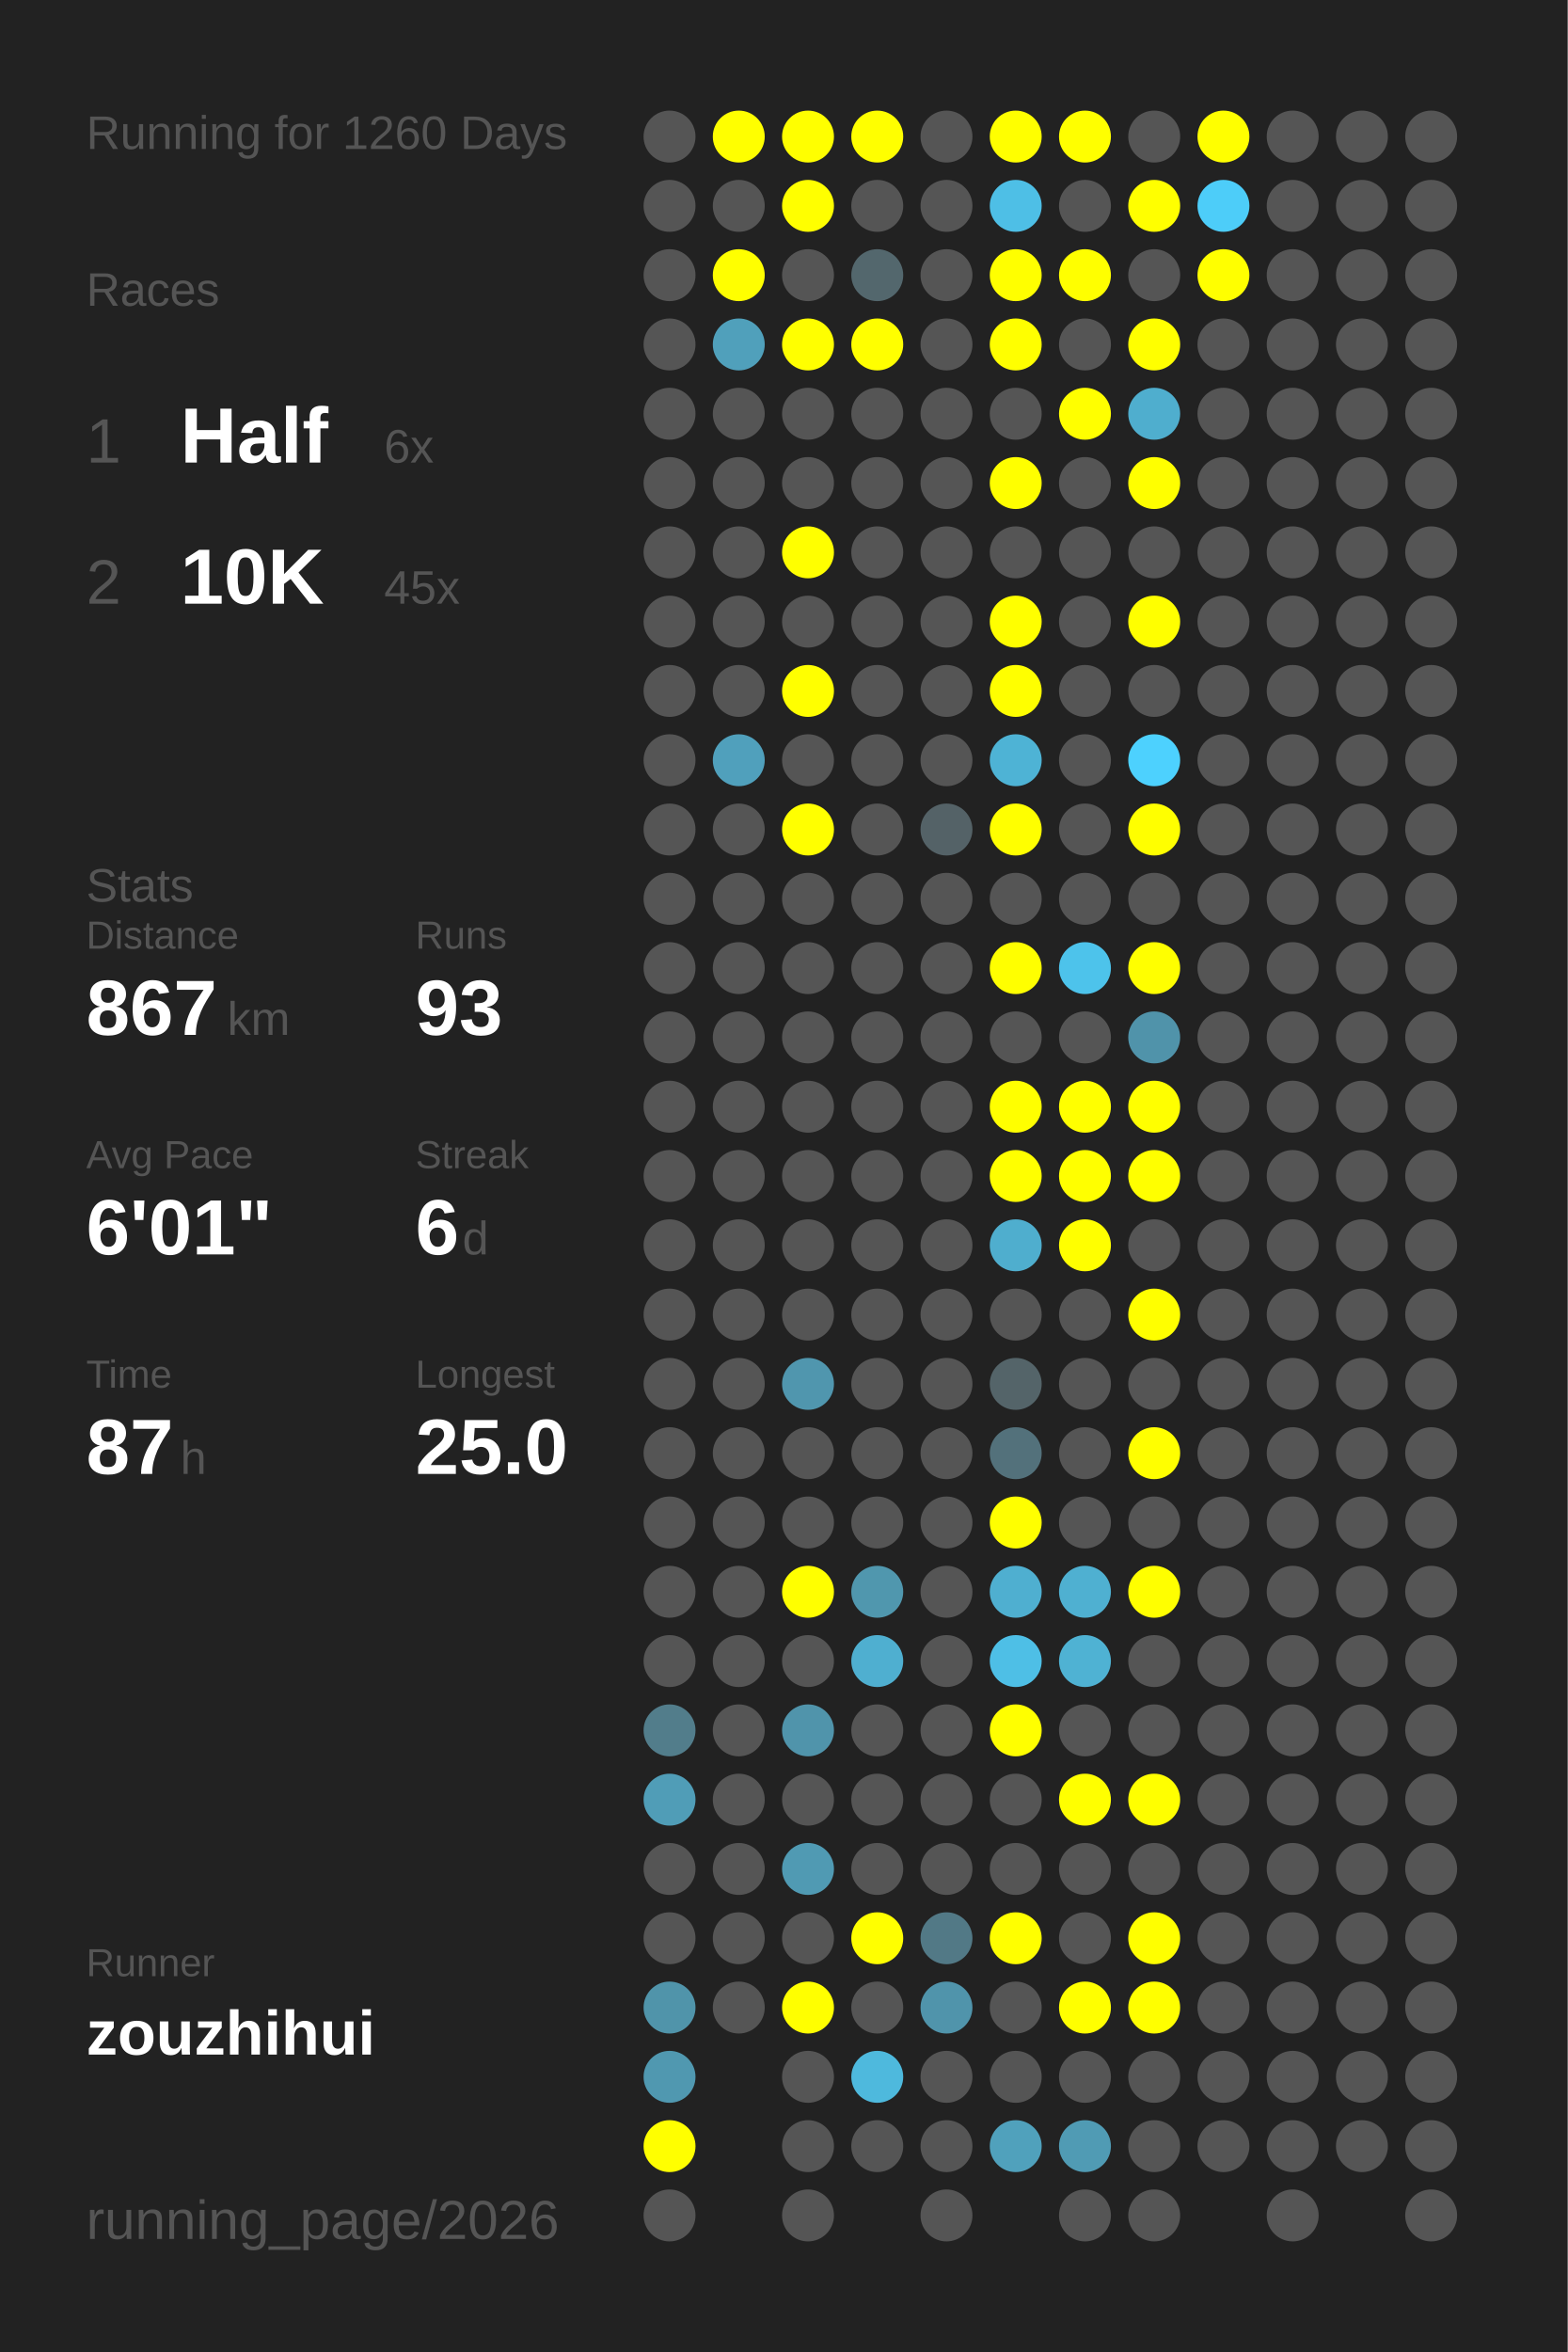
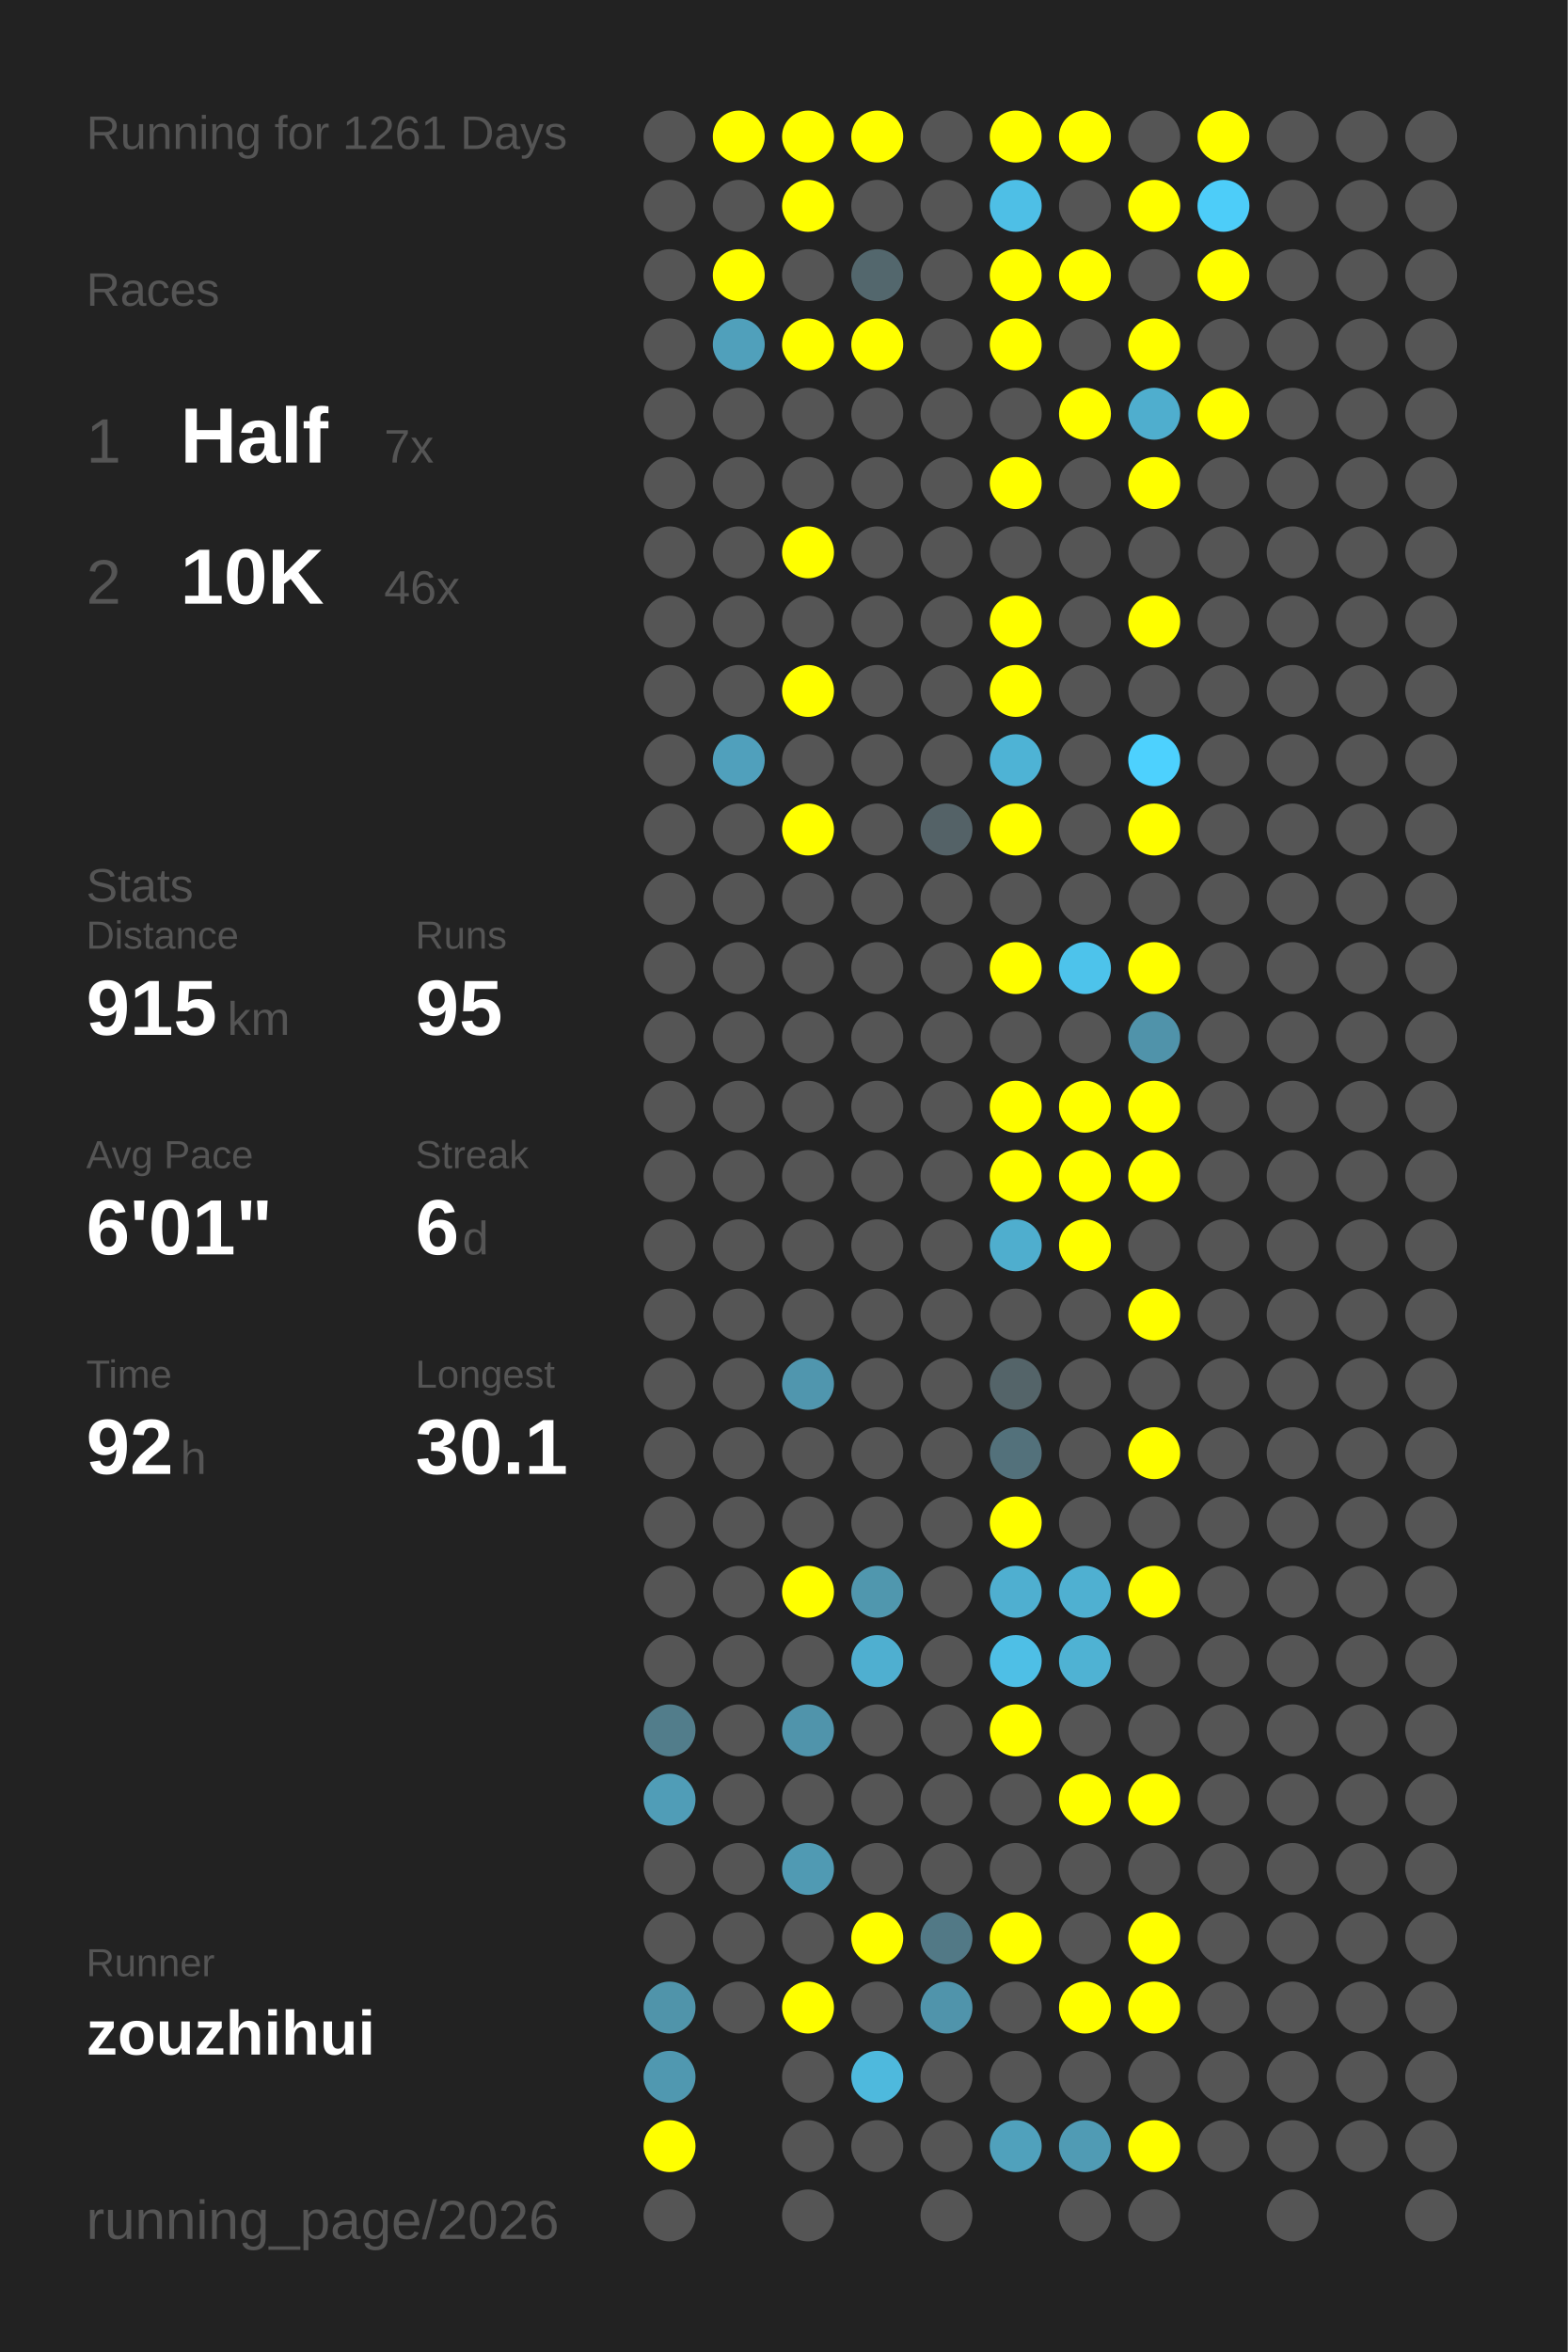
<svg xmlns="http://www.w3.org/2000/svg" baseProfile="full" height="300mm" version="1.1" viewBox="0,0,200,300" width="200mm">
  <defs />
  <rect fill="#222222" height="300" width="200" x="0" y="0" />
-   <text fill="#555555" style="font-size:6px; font-family:Arial;" x="11" y="19">Running for 1260 Days</text>
+   <text fill="#555555" style="font-size:6px; font-family:Arial;" x="11" y="19">Running for 1261 Days</text>
  <text fill="#555555" style="font-size:6px; font-family:Arial;" x="11" y="39">Races</text>
  <text fill="#555555" style="font-size:8px; font-family:Arial;" x="11" y="59">1</text>
  <text fill="#FFFFFF" style="font-size:10px; font-family:Arial; font-weight:bold;" x="23" y="59">Half</text>
-   <text fill="#555555" style="font-size:6px; font-family:Arial;" x="49" y="59">6x</text>
+   <text fill="#555555" style="font-size:6px; font-family:Arial;" x="49" y="59">7x</text>
  <text fill="#555555" style="font-size:8px; font-family:Arial;" x="11" y="77">2</text>
  <text fill="#FFFFFF" style="font-size:10px; font-family:Arial; font-weight:bold;" x="23" y="77">10K</text>
-   <text fill="#555555" style="font-size:6px; font-family:Arial;" x="49" y="77">45x</text>
+   <text fill="#555555" style="font-size:6px; font-family:Arial;" x="49" y="77">46x</text>
  <text fill="#555555" style="font-size:6px; font-family:Arial;" x="11" y="115">Stats</text>
  <text fill="#555555" style="font-size:5px; font-family:Arial;" x="11" y="121">Distance</text>
-   <text fill="#FFFFFF" style="font-size:10px; font-family:Arial; font-weight:bold;" x="11" y="132">867</text>
+   <text fill="#FFFFFF" style="font-size:10px; font-family:Arial; font-weight:bold;" x="11" y="132">915</text>
  <text fill="#555555" style="font-size:6px; font-family:Arial;" x="29" y="132">km</text>
  <text fill="#555555" style="font-size:5px; font-family:Arial;" x="53" y="121">Runs</text>
-   <text fill="#FFFFFF" style="font-size:10px; font-family:Arial; font-weight:bold;" x="53" y="132">93</text>
+   <text fill="#FFFFFF" style="font-size:10px; font-family:Arial; font-weight:bold;" x="53" y="132">95</text>
  <text fill="#555555" style="font-size:5px; font-family:Arial;" x="11" y="149">Avg Pace</text>
  <text fill="#FFFFFF" style="font-size:10px; font-family:Arial; font-weight:bold;" x="11" y="160">6'01"</text>
  <text fill="#555555" style="font-size:5px; font-family:Arial;" x="53" y="149">Streak</text>
  <text fill="#FFFFFF" style="font-size:10px; font-family:Arial; font-weight:bold;" x="53" y="160">6</text>
  <text fill="#555555" style="font-size:6px; font-family:Arial;" x="59" y="160">d</text>
  <text fill="#555555" style="font-size:5px; font-family:Arial;" x="11" y="177">Time</text>
-   <text fill="#FFFFFF" style="font-size:10px; font-family:Arial; font-weight:bold;" x="11" y="188">87</text>
+   <text fill="#FFFFFF" style="font-size:10px; font-family:Arial; font-weight:bold;" x="11" y="188">92</text>
  <text fill="#555555" style="font-size:6px; font-family:Arial;" x="23" y="188">h</text>
  <text fill="#555555" style="font-size:5px; font-family:Arial;" x="53" y="177">Longest</text>
-   <text fill="#FFFFFF" style="font-size:10px; font-family:Arial; font-weight:bold;" x="53" y="188">25.0</text>
+   <text fill="#FFFFFF" style="font-size:10px; font-family:Arial; font-weight:bold;" x="53" y="188">30.1</text>
  <text fill="#555555" style="font-size:5px; font-family:Arial;" x="11" y="252.065">Runner</text>
  <text fill="#FFFFFF" style="font-size:8px; font-family:Arial; font-weight:bold;" x="11" y="262.065">zouzhihui</text>
  <text fill="#555555" style="font-size:7px; font-family:Arial;" x="11" y="285.581">running_page/2026</text>
  <circle cx="85.417" cy="17.419" fill="#555555" r="3.312" />
  <circle cx="85.417" cy="26.258" fill="#555555" r="3.312" />
  <circle cx="85.417" cy="35.097" fill="#555555" r="3.312" />
  <circle cx="85.417" cy="43.935" fill="#555555" r="3.312" />
  <circle cx="85.417" cy="52.774" fill="#555555" r="3.312" />
  <circle cx="85.417" cy="61.613" fill="#555555" r="3.312" />
  <circle cx="85.417" cy="70.452" fill="#555555" r="3.312" />
  <circle cx="85.417" cy="79.29" fill="#555555" r="3.312" />
  <circle cx="85.417" cy="88.129" fill="#555555" r="3.312" />
  <circle cx="85.417" cy="96.968" fill="#555555" r="3.312" />
  <circle cx="85.417" cy="105.806" fill="#555555" r="3.312" />
  <circle cx="85.417" cy="114.645" fill="#555555" r="3.312" />
  <circle cx="85.417" cy="123.484" fill="#555555" r="3.312" />
  <circle cx="85.417" cy="132.323" fill="#555555" r="3.312" />
  <circle cx="85.417" cy="141.161" fill="#555555" r="3.312" />
  <circle cx="85.417" cy="150" fill="#555555" r="3.312" />
  <circle cx="85.417" cy="158.839" fill="#555555" r="3.312" />
  <circle cx="85.417" cy="167.677" fill="#555555" r="3.312" />
  <circle cx="85.417" cy="176.516" fill="#555555" r="3.312" />
  <circle cx="85.417" cy="185.355" fill="#555555" r="3.312" />
  <circle cx="85.417" cy="194.194" fill="#555555" r="3.312" />
  <circle cx="85.417" cy="203.032" fill="#555555" r="3.312" />
  <circle cx="85.417" cy="211.871" fill="#555555" r="3.312" />
  <circle cx="85.417" cy="220.71" fill="#527d8b" r="3.312" />
  <circle cx="85.417" cy="229.548" fill="#509db7" r="3.312" />
  <circle cx="85.417" cy="238.387" fill="#555555" r="3.312" />
  <circle cx="85.417" cy="247.226" fill="#555555" r="3.312" />
  <circle cx="85.417" cy="256.065" fill="#5094aa" r="3.312" />
  <circle cx="85.417" cy="264.903" fill="#5098b0" r="3.312" />
  <circle cx="85.417" cy="273.742" fill="#FFFF00" r="3.312" />
  <circle cx="85.417" cy="282.581" fill="#555555" r="3.312" />
  <circle cx="94.25" cy="17.419" fill="#FFFF00" r="3.312" />
  <circle cx="94.25" cy="26.258" fill="#555555" r="3.312" />
  <circle cx="94.25" cy="35.097" fill="#FFFF00" r="3.312" />
  <circle cx="94.25" cy="43.935" fill="#50a0bb" r="3.312" />
  <circle cx="94.25" cy="52.774" fill="#555555" r="3.312" />
  <circle cx="94.25" cy="61.613" fill="#555555" r="3.312" />
  <circle cx="94.25" cy="70.452" fill="#555555" r="3.312" />
  <circle cx="94.25" cy="79.29" fill="#555555" r="3.312" />
  <circle cx="94.25" cy="88.129" fill="#555555" r="3.312" />
  <circle cx="94.25" cy="96.968" fill="#50a0bc" r="3.312" />
  <circle cx="94.25" cy="105.806" fill="#555555" r="3.312" />
  <circle cx="94.25" cy="114.645" fill="#555555" r="3.312" />
  <circle cx="94.25" cy="123.484" fill="#555555" r="3.312" />
  <circle cx="94.25" cy="132.323" fill="#555555" r="3.312" />
  <circle cx="94.25" cy="141.161" fill="#555555" r="3.312" />
  <circle cx="94.25" cy="150" fill="#555555" r="3.312" />
  <circle cx="94.25" cy="158.839" fill="#555555" r="3.312" />
  <circle cx="94.25" cy="167.677" fill="#555555" r="3.312" />
  <circle cx="94.25" cy="176.516" fill="#555555" r="3.312" />
  <circle cx="94.25" cy="185.355" fill="#555555" r="3.312" />
  <circle cx="94.25" cy="194.194" fill="#555555" r="3.312" />
  <circle cx="94.25" cy="203.032" fill="#555555" r="3.312" />
  <circle cx="94.25" cy="211.871" fill="#555555" r="3.312" />
  <circle cx="94.25" cy="220.71" fill="#555555" r="3.312" />
  <circle cx="94.25" cy="229.548" fill="#555555" r="3.312" />
  <circle cx="94.25" cy="238.387" fill="#555555" r="3.312" />
  <circle cx="94.25" cy="247.226" fill="#555555" r="3.312" />
  <circle cx="94.25" cy="256.065" fill="#555555" r="3.312" />
  <circle cx="103.083" cy="17.419" fill="#FFFF00" r="3.312" />
  <circle cx="103.083" cy="26.258" fill="#FFFF00" r="3.312" />
  <circle cx="103.083" cy="35.097" fill="#555555" r="3.312" />
  <circle cx="103.083" cy="43.935" fill="#FFFF00" r="3.312" />
  <circle cx="103.083" cy="52.774" fill="#555555" r="3.312" />
  <circle cx="103.083" cy="61.613" fill="#555555" r="3.312" />
  <circle cx="103.083" cy="70.452" fill="#FFFF00" r="3.312" />
  <circle cx="103.083" cy="79.29" fill="#555555" r="3.312" />
  <circle cx="103.083" cy="88.129" fill="#FFFF00" r="3.312" />
  <circle cx="103.083" cy="96.968" fill="#555555" r="3.312" />
  <circle cx="103.083" cy="105.806" fill="#FFFF00" r="3.312" />
  <circle cx="103.083" cy="114.645" fill="#555555" r="3.312" />
  <circle cx="103.083" cy="123.484" fill="#555555" r="3.312" />
  <circle cx="103.083" cy="132.323" fill="#555555" r="3.312" />
  <circle cx="103.083" cy="141.161" fill="#555555" r="3.312" />
  <circle cx="103.083" cy="150" fill="#555555" r="3.312" />
  <circle cx="103.083" cy="158.839" fill="#555555" r="3.312" />
  <circle cx="103.083" cy="167.677" fill="#555555" r="3.312" />
  <circle cx="103.083" cy="176.516" fill="#5096ae" r="3.312" />
  <circle cx="103.083" cy="185.355" fill="#555555" r="3.312" />
  <circle cx="103.083" cy="194.194" fill="#555555" r="3.312" />
  <circle cx="103.083" cy="203.032" fill="#FFFF00" r="3.312" />
  <circle cx="103.083" cy="211.871" fill="#555555" r="3.312" />
  <circle cx="103.083" cy="220.71" fill="#5094ab" r="3.312" />
  <circle cx="103.083" cy="229.548" fill="#555555" r="3.312" />
  <circle cx="103.083" cy="238.387" fill="#509ab3" r="3.312" />
  <circle cx="103.083" cy="247.226" fill="#555555" r="3.312" />
  <circle cx="103.083" cy="256.065" fill="#FFFF00" r="3.312" />
  <circle cx="103.083" cy="264.903" fill="#555555" r="3.312" />
  <circle cx="103.083" cy="273.742" fill="#555555" r="3.312" />
  <circle cx="103.083" cy="282.581" fill="#555555" r="3.312" />
  <circle cx="111.917" cy="17.419" fill="#FFFF00" r="3.312" />
  <circle cx="111.917" cy="26.258" fill="#555555" r="3.312" />
  <circle cx="111.917" cy="35.097" fill="#53676d" r="3.312" />
  <circle cx="111.917" cy="43.935" fill="#FFFF00" r="3.312" />
  <circle cx="111.917" cy="52.774" fill="#555555" r="3.312" />
  <circle cx="111.917" cy="61.613" fill="#555555" r="3.312" />
  <circle cx="111.917" cy="70.452" fill="#555555" r="3.312" />
  <circle cx="111.917" cy="79.29" fill="#555555" r="3.312" />
  <circle cx="111.917" cy="88.129" fill="#555555" r="3.312" />
  <circle cx="111.917" cy="96.968" fill="#555555" r="3.312" />
  <circle cx="111.917" cy="105.806" fill="#555555" r="3.312" />
  <circle cx="111.917" cy="114.645" fill="#555555" r="3.312" />
  <circle cx="111.917" cy="123.484" fill="#555555" r="3.312" />
  <circle cx="111.917" cy="132.323" fill="#555555" r="3.312" />
  <circle cx="111.917" cy="141.161" fill="#555555" r="3.312" />
  <circle cx="111.917" cy="150" fill="#555555" r="3.312" />
  <circle cx="111.917" cy="158.839" fill="#555555" r="3.312" />
  <circle cx="111.917" cy="167.677" fill="#555555" r="3.312" />
  <circle cx="111.917" cy="176.516" fill="#555555" r="3.312" />
  <circle cx="111.917" cy="185.355" fill="#555555" r="3.312" />
  <circle cx="111.917" cy="194.194" fill="#555555" r="3.312" />
  <circle cx="111.917" cy="203.032" fill="#5097ae" r="3.312" />
  <circle cx="111.917" cy="211.871" fill="#4fafd0" r="3.312" />
  <circle cx="111.917" cy="220.71" fill="#555555" r="3.312" />
  <circle cx="111.917" cy="229.548" fill="#555555" r="3.312" />
  <circle cx="111.917" cy="238.387" fill="#555555" r="3.312" />
  <circle cx="111.917" cy="247.226" fill="#FFFF00" r="3.312" />
  <circle cx="111.917" cy="256.065" fill="#555555" r="3.312" />
  <circle cx="111.917" cy="264.903" fill="#4eb9dd" r="3.312" />
  <circle cx="111.917" cy="273.742" fill="#555555" r="3.312" />
  <circle cx="120.75" cy="17.419" fill="#555555" r="3.312" />
  <circle cx="120.75" cy="26.258" fill="#555555" r="3.312" />
  <circle cx="120.75" cy="35.097" fill="#555555" r="3.312" />
  <circle cx="120.75" cy="43.935" fill="#555555" r="3.312" />
  <circle cx="120.75" cy="52.774" fill="#555555" r="3.312" />
  <circle cx="120.75" cy="61.613" fill="#555555" r="3.312" />
  <circle cx="120.75" cy="70.452" fill="#555555" r="3.312" />
  <circle cx="120.75" cy="79.29" fill="#555555" r="3.312" />
  <circle cx="120.75" cy="88.129" fill="#555555" r="3.312" />
  <circle cx="120.75" cy="96.968" fill="#555555" r="3.312" />
  <circle cx="120.75" cy="105.806" fill="#546267" r="3.312" />
  <circle cx="120.75" cy="114.645" fill="#555555" r="3.312" />
  <circle cx="120.75" cy="123.484" fill="#555555" r="3.312" />
  <circle cx="120.75" cy="132.323" fill="#555555" r="3.312" />
  <circle cx="120.75" cy="141.161" fill="#555555" r="3.312" />
  <circle cx="120.75" cy="150" fill="#555555" r="3.312" />
  <circle cx="120.75" cy="158.839" fill="#555555" r="3.312" />
  <circle cx="120.75" cy="167.677" fill="#555555" r="3.312" />
  <circle cx="120.75" cy="176.516" fill="#555555" r="3.312" />
  <circle cx="120.75" cy="185.355" fill="#555555" r="3.312" />
  <circle cx="120.75" cy="194.194" fill="#555555" r="3.312" />
  <circle cx="120.75" cy="203.032" fill="#555555" r="3.312" />
  <circle cx="120.75" cy="211.871" fill="#555555" r="3.312" />
  <circle cx="120.75" cy="220.71" fill="#555555" r="3.312" />
  <circle cx="120.75" cy="229.548" fill="#555555" r="3.312" />
  <circle cx="120.75" cy="238.387" fill="#555555" r="3.312" />
  <circle cx="120.75" cy="247.226" fill="#527986" r="3.312" />
  <circle cx="120.75" cy="256.065" fill="#5094ab" r="3.312" />
  <circle cx="120.75" cy="264.903" fill="#555555" r="3.312" />
  <circle cx="120.75" cy="273.742" fill="#555555" r="3.312" />
  <circle cx="120.75" cy="282.581" fill="#555555" r="3.312" />
  <circle cx="129.583" cy="17.419" fill="#FFFF00" r="3.312" />
  <circle cx="129.583" cy="26.258" fill="#4ebfe6" r="3.312" />
  <circle cx="129.583" cy="35.097" fill="#FFFF00" r="3.312" />
  <circle cx="129.583" cy="43.935" fill="#FFFF00" r="3.312" />
  <circle cx="129.583" cy="52.774" fill="#555555" r="3.312" />
  <circle cx="129.583" cy="61.613" fill="#FFFF00" r="3.312" />
  <circle cx="129.583" cy="70.452" fill="#555555" r="3.312" />
  <circle cx="129.583" cy="79.29" fill="#FFFF00" r="3.312" />
  <circle cx="129.583" cy="88.129" fill="#FFFF00" r="3.312" />
  <circle cx="129.583" cy="96.968" fill="#4eb3d5" r="3.312" />
  <circle cx="129.583" cy="105.806" fill="#FFFF00" r="3.312" />
  <circle cx="129.583" cy="114.645" fill="#555555" r="3.312" />
  <circle cx="129.583" cy="123.484" fill="#FFFF00" r="3.312" />
  <circle cx="129.583" cy="132.323" fill="#555555" r="3.312" />
  <circle cx="129.583" cy="141.161" fill="#FFFF00" r="3.312" />
  <circle cx="129.583" cy="150" fill="#FFFF00" r="3.312" />
  <circle cx="129.583" cy="158.839" fill="#4faece" r="3.312" />
  <circle cx="129.583" cy="167.677" fill="#555555" r="3.312" />
  <circle cx="129.583" cy="176.516" fill="#546469" r="3.312" />
  <circle cx="129.583" cy="185.355" fill="#53717b" r="3.312" />
  <circle cx="129.583" cy="194.194" fill="#FFFF00" r="3.312" />
  <circle cx="129.583" cy="203.032" fill="#4fafd0" r="3.312" />
  <circle cx="129.583" cy="211.871" fill="#4ebfe6" r="3.312" />
  <circle cx="129.583" cy="220.71" fill="#FFFF00" r="3.312" />
  <circle cx="129.583" cy="229.548" fill="#555555" r="3.312" />
  <circle cx="129.583" cy="238.387" fill="#555555" r="3.312" />
  <circle cx="129.583" cy="247.226" fill="#FFFF00" r="3.312" />
  <circle cx="129.583" cy="256.065" fill="#555555" r="3.312" />
  <circle cx="129.583" cy="264.903" fill="#555555" r="3.312" />
  <circle cx="129.583" cy="273.742" fill="#50a1bc" r="3.312" />
  <circle cx="138.417" cy="17.419" fill="#FFFF00" r="3.312" />
  <circle cx="138.417" cy="26.258" fill="#555555" r="3.312" />
  <circle cx="138.417" cy="35.097" fill="#FFFF00" r="3.312" />
  <circle cx="138.417" cy="43.935" fill="#555555" r="3.312" />
  <circle cx="138.417" cy="52.774" fill="#FFFF00" r="3.312" />
  <circle cx="138.417" cy="61.613" fill="#555555" r="3.312" />
  <circle cx="138.417" cy="70.452" fill="#555555" r="3.312" />
  <circle cx="138.417" cy="79.29" fill="#555555" r="3.312" />
  <circle cx="138.417" cy="88.129" fill="#555555" r="3.312" />
  <circle cx="138.417" cy="96.968" fill="#555555" r="3.312" />
  <circle cx="138.417" cy="105.806" fill="#555555" r="3.312" />
  <circle cx="138.417" cy="114.645" fill="#555555" r="3.312" />
  <circle cx="138.417" cy="123.484" fill="#4dc3eb" r="3.312" />
  <circle cx="138.417" cy="132.323" fill="#555555" r="3.312" />
  <circle cx="138.417" cy="141.161" fill="#FFFF00" r="3.312" />
  <circle cx="138.417" cy="150" fill="#FFFF00" r="3.312" />
  <circle cx="138.417" cy="158.839" fill="#FFFF00" r="3.312" />
  <circle cx="138.417" cy="167.677" fill="#555555" r="3.312" />
  <circle cx="138.417" cy="176.516" fill="#555555" r="3.312" />
  <circle cx="138.417" cy="185.355" fill="#555555" r="3.312" />
  <circle cx="138.417" cy="194.194" fill="#555555" r="3.312" />
  <circle cx="138.417" cy="203.032" fill="#4fb0d1" r="3.312" />
  <circle cx="138.417" cy="211.871" fill="#4fb2d3" r="3.312" />
  <circle cx="138.417" cy="220.71" fill="#555555" r="3.312" />
  <circle cx="138.417" cy="229.548" fill="#FFFF00" r="3.312" />
  <circle cx="138.417" cy="238.387" fill="#555555" r="3.312" />
  <circle cx="138.417" cy="247.226" fill="#555555" r="3.312" />
  <circle cx="138.417" cy="256.065" fill="#FFFF00" r="3.312" />
  <circle cx="138.417" cy="264.903" fill="#555555" r="3.312" />
  <circle cx="138.417" cy="273.742" fill="#509bb4" r="3.312" />
  <circle cx="138.417" cy="282.581" fill="#555555" r="3.312" />
  <circle cx="147.25" cy="17.419" fill="#555555" r="3.312" />
  <circle cx="147.25" cy="26.258" fill="#FFFF00" r="3.312" />
  <circle cx="147.25" cy="35.097" fill="#555555" r="3.312" />
  <circle cx="147.25" cy="43.935" fill="#FFFF00" r="3.312" />
  <circle cx="147.25" cy="52.774" fill="#4faece" r="3.312" />
  <circle cx="147.25" cy="61.613" fill="#FFFF00" r="3.312" />
  <circle cx="147.25" cy="70.452" fill="#555555" r="3.312" />
  <circle cx="147.25" cy="79.29" fill="#FFFF00" r="3.312" />
  <circle cx="147.25" cy="88.129" fill="#555555" r="3.312" />
  <circle cx="147.25" cy="96.968" fill="#4dd1fe" r="3.312" />
  <circle cx="147.25" cy="105.806" fill="#FFFF00" r="3.312" />
  <circle cx="147.25" cy="114.645" fill="#555555" r="3.312" />
  <circle cx="147.25" cy="123.484" fill="#FFFF00" r="3.312" />
  <circle cx="147.25" cy="132.323" fill="#5093aa" r="3.312" />
  <circle cx="147.25" cy="141.161" fill="#FFFF00" r="3.312" />
  <circle cx="147.25" cy="150" fill="#FFFF00" r="3.312" />
  <circle cx="147.25" cy="158.839" fill="#555555" r="3.312" />
  <circle cx="147.25" cy="167.677" fill="#FFFF00" r="3.312" />
  <circle cx="147.25" cy="176.516" fill="#555555" r="3.312" />
  <circle cx="147.25" cy="185.355" fill="#FFFF00" r="3.312" />
  <circle cx="147.25" cy="194.194" fill="#555555" r="3.312" />
  <circle cx="147.25" cy="203.032" fill="#FFFF00" r="3.312" />
  <circle cx="147.25" cy="211.871" fill="#555555" r="3.312" />
  <circle cx="147.25" cy="220.71" fill="#555555" r="3.312" />
  <circle cx="147.25" cy="229.548" fill="#FFFF00" r="3.312" />
  <circle cx="147.25" cy="238.387" fill="#555555" r="3.312" />
  <circle cx="147.25" cy="247.226" fill="#FFFF00" r="3.312" />
  <circle cx="147.25" cy="256.065" fill="#FFFF00" r="3.312" />
  <circle cx="147.25" cy="264.903" fill="#555555" r="3.312" />
-   <circle cx="147.25" cy="273.742" fill="#555555" r="3.312" />
+   <circle cx="147.25" cy="273.742" fill="#FFFF00" r="3.312" />
  <circle cx="147.25" cy="282.581" fill="#555555" r="3.312" />
  <circle cx="156.083" cy="17.419" fill="#FFFF00" r="3.312" />
  <circle cx="156.083" cy="26.258" fill="#4dcdf9" r="3.312" />
  <circle cx="156.083" cy="35.097" fill="#FFFF00" r="3.312" />
  <circle cx="156.083" cy="43.935" fill="#555555" r="3.312" />
-   <circle cx="156.083" cy="52.774" fill="#555555" r="3.312" />
+   <circle cx="156.083" cy="52.774" fill="#FFFF00" r="3.312" />
  <circle cx="156.083" cy="61.613" fill="#555555" r="3.312" />
  <circle cx="156.083" cy="70.452" fill="#555555" r="3.312" />
  <circle cx="156.083" cy="79.29" fill="#555555" r="3.312" />
  <circle cx="156.083" cy="88.129" fill="#555555" r="3.312" />
  <circle cx="156.083" cy="96.968" fill="#555555" r="3.312" />
  <circle cx="156.083" cy="105.806" fill="#555555" r="3.312" />
  <circle cx="156.083" cy="114.645" fill="#555555" r="3.312" />
  <circle cx="156.083" cy="123.484" fill="#555555" r="3.312" />
  <circle cx="156.083" cy="132.323" fill="#555555" r="3.312" />
  <circle cx="156.083" cy="141.161" fill="#555555" r="3.312" />
  <circle cx="156.083" cy="150" fill="#555555" r="3.312" />
  <circle cx="156.083" cy="158.839" fill="#555555" r="3.312" />
  <circle cx="156.083" cy="167.677" fill="#555555" r="3.312" />
  <circle cx="156.083" cy="176.516" fill="#555555" r="3.312" />
  <circle cx="156.083" cy="185.355" fill="#555555" r="3.312" />
  <circle cx="156.083" cy="194.194" fill="#555555" r="3.312" />
  <circle cx="156.083" cy="203.032" fill="#555555" r="3.312" />
  <circle cx="156.083" cy="211.871" fill="#555555" r="3.312" />
  <circle cx="156.083" cy="220.71" fill="#555555" r="3.312" />
  <circle cx="156.083" cy="229.548" fill="#555555" r="3.312" />
  <circle cx="156.083" cy="238.387" fill="#555555" r="3.312" />
  <circle cx="156.083" cy="247.226" fill="#555555" r="3.312" />
  <circle cx="156.083" cy="256.065" fill="#555555" r="3.312" />
  <circle cx="156.083" cy="264.903" fill="#555555" r="3.312" />
  <circle cx="156.083" cy="273.742" fill="#555555" r="3.312" />
  <circle cx="164.917" cy="17.419" fill="#555555" r="3.312" />
  <circle cx="164.917" cy="26.258" fill="#555555" r="3.312" />
  <circle cx="164.917" cy="35.097" fill="#555555" r="3.312" />
  <circle cx="164.917" cy="43.935" fill="#555555" r="3.312" />
  <circle cx="164.917" cy="52.774" fill="#555555" r="3.312" />
  <circle cx="164.917" cy="61.613" fill="#555555" r="3.312" />
  <circle cx="164.917" cy="70.452" fill="#555555" r="3.312" />
  <circle cx="164.917" cy="79.29" fill="#555555" r="3.312" />
  <circle cx="164.917" cy="88.129" fill="#555555" r="3.312" />
  <circle cx="164.917" cy="96.968" fill="#555555" r="3.312" />
  <circle cx="164.917" cy="105.806" fill="#555555" r="3.312" />
  <circle cx="164.917" cy="114.645" fill="#555555" r="3.312" />
  <circle cx="164.917" cy="123.484" fill="#555555" r="3.312" />
  <circle cx="164.917" cy="132.323" fill="#555555" r="3.312" />
  <circle cx="164.917" cy="141.161" fill="#555555" r="3.312" />
  <circle cx="164.917" cy="150" fill="#555555" r="3.312" />
  <circle cx="164.917" cy="158.839" fill="#555555" r="3.312" />
  <circle cx="164.917" cy="167.677" fill="#555555" r="3.312" />
  <circle cx="164.917" cy="176.516" fill="#555555" r="3.312" />
  <circle cx="164.917" cy="185.355" fill="#555555" r="3.312" />
  <circle cx="164.917" cy="194.194" fill="#555555" r="3.312" />
  <circle cx="164.917" cy="203.032" fill="#555555" r="3.312" />
  <circle cx="164.917" cy="211.871" fill="#555555" r="3.312" />
  <circle cx="164.917" cy="220.71" fill="#555555" r="3.312" />
  <circle cx="164.917" cy="229.548" fill="#555555" r="3.312" />
  <circle cx="164.917" cy="238.387" fill="#555555" r="3.312" />
  <circle cx="164.917" cy="247.226" fill="#555555" r="3.312" />
  <circle cx="164.917" cy="256.065" fill="#555555" r="3.312" />
  <circle cx="164.917" cy="264.903" fill="#555555" r="3.312" />
  <circle cx="164.917" cy="273.742" fill="#555555" r="3.312" />
  <circle cx="164.917" cy="282.581" fill="#555555" r="3.312" />
  <circle cx="173.75" cy="17.419" fill="#555555" r="3.312" />
  <circle cx="173.75" cy="26.258" fill="#555555" r="3.312" />
  <circle cx="173.75" cy="35.097" fill="#555555" r="3.312" />
  <circle cx="173.75" cy="43.935" fill="#555555" r="3.312" />
  <circle cx="173.75" cy="52.774" fill="#555555" r="3.312" />
  <circle cx="173.75" cy="61.613" fill="#555555" r="3.312" />
  <circle cx="173.75" cy="70.452" fill="#555555" r="3.312" />
  <circle cx="173.75" cy="79.29" fill="#555555" r="3.312" />
  <circle cx="173.75" cy="88.129" fill="#555555" r="3.312" />
  <circle cx="173.75" cy="96.968" fill="#555555" r="3.312" />
  <circle cx="173.75" cy="105.806" fill="#555555" r="3.312" />
  <circle cx="173.75" cy="114.645" fill="#555555" r="3.312" />
  <circle cx="173.75" cy="123.484" fill="#555555" r="3.312" />
  <circle cx="173.75" cy="132.323" fill="#555555" r="3.312" />
  <circle cx="173.75" cy="141.161" fill="#555555" r="3.312" />
  <circle cx="173.75" cy="150" fill="#555555" r="3.312" />
  <circle cx="173.75" cy="158.839" fill="#555555" r="3.312" />
  <circle cx="173.75" cy="167.677" fill="#555555" r="3.312" />
  <circle cx="173.75" cy="176.516" fill="#555555" r="3.312" />
  <circle cx="173.75" cy="185.355" fill="#555555" r="3.312" />
  <circle cx="173.75" cy="194.194" fill="#555555" r="3.312" />
  <circle cx="173.75" cy="203.032" fill="#555555" r="3.312" />
  <circle cx="173.75" cy="211.871" fill="#555555" r="3.312" />
  <circle cx="173.75" cy="220.71" fill="#555555" r="3.312" />
  <circle cx="173.75" cy="229.548" fill="#555555" r="3.312" />
  <circle cx="173.75" cy="238.387" fill="#555555" r="3.312" />
  <circle cx="173.75" cy="247.226" fill="#555555" r="3.312" />
  <circle cx="173.75" cy="256.065" fill="#555555" r="3.312" />
  <circle cx="173.75" cy="264.903" fill="#555555" r="3.312" />
  <circle cx="173.75" cy="273.742" fill="#555555" r="3.312" />
  <circle cx="182.583" cy="17.419" fill="#555555" r="3.312" />
  <circle cx="182.583" cy="26.258" fill="#555555" r="3.312" />
  <circle cx="182.583" cy="35.097" fill="#555555" r="3.312" />
  <circle cx="182.583" cy="43.935" fill="#555555" r="3.312" />
  <circle cx="182.583" cy="52.774" fill="#555555" r="3.312" />
  <circle cx="182.583" cy="61.613" fill="#555555" r="3.312" />
  <circle cx="182.583" cy="70.452" fill="#555555" r="3.312" />
  <circle cx="182.583" cy="79.29" fill="#555555" r="3.312" />
  <circle cx="182.583" cy="88.129" fill="#555555" r="3.312" />
  <circle cx="182.583" cy="96.968" fill="#555555" r="3.312" />
  <circle cx="182.583" cy="105.806" fill="#555555" r="3.312" />
  <circle cx="182.583" cy="114.645" fill="#555555" r="3.312" />
  <circle cx="182.583" cy="123.484" fill="#555555" r="3.312" />
  <circle cx="182.583" cy="132.323" fill="#555555" r="3.312" />
  <circle cx="182.583" cy="141.161" fill="#555555" r="3.312" />
  <circle cx="182.583" cy="150" fill="#555555" r="3.312" />
  <circle cx="182.583" cy="158.839" fill="#555555" r="3.312" />
  <circle cx="182.583" cy="167.677" fill="#555555" r="3.312" />
  <circle cx="182.583" cy="176.516" fill="#555555" r="3.312" />
  <circle cx="182.583" cy="185.355" fill="#555555" r="3.312" />
  <circle cx="182.583" cy="194.194" fill="#555555" r="3.312" />
  <circle cx="182.583" cy="203.032" fill="#555555" r="3.312" />
  <circle cx="182.583" cy="211.871" fill="#555555" r="3.312" />
  <circle cx="182.583" cy="220.71" fill="#555555" r="3.312" />
  <circle cx="182.583" cy="229.548" fill="#555555" r="3.312" />
  <circle cx="182.583" cy="238.387" fill="#555555" r="3.312" />
  <circle cx="182.583" cy="247.226" fill="#555555" r="3.312" />
  <circle cx="182.583" cy="256.065" fill="#555555" r="3.312" />
  <circle cx="182.583" cy="264.903" fill="#555555" r="3.312" />
  <circle cx="182.583" cy="273.742" fill="#555555" r="3.312" />
  <circle cx="182.583" cy="282.581" fill="#555555" r="3.312" />
</svg>
